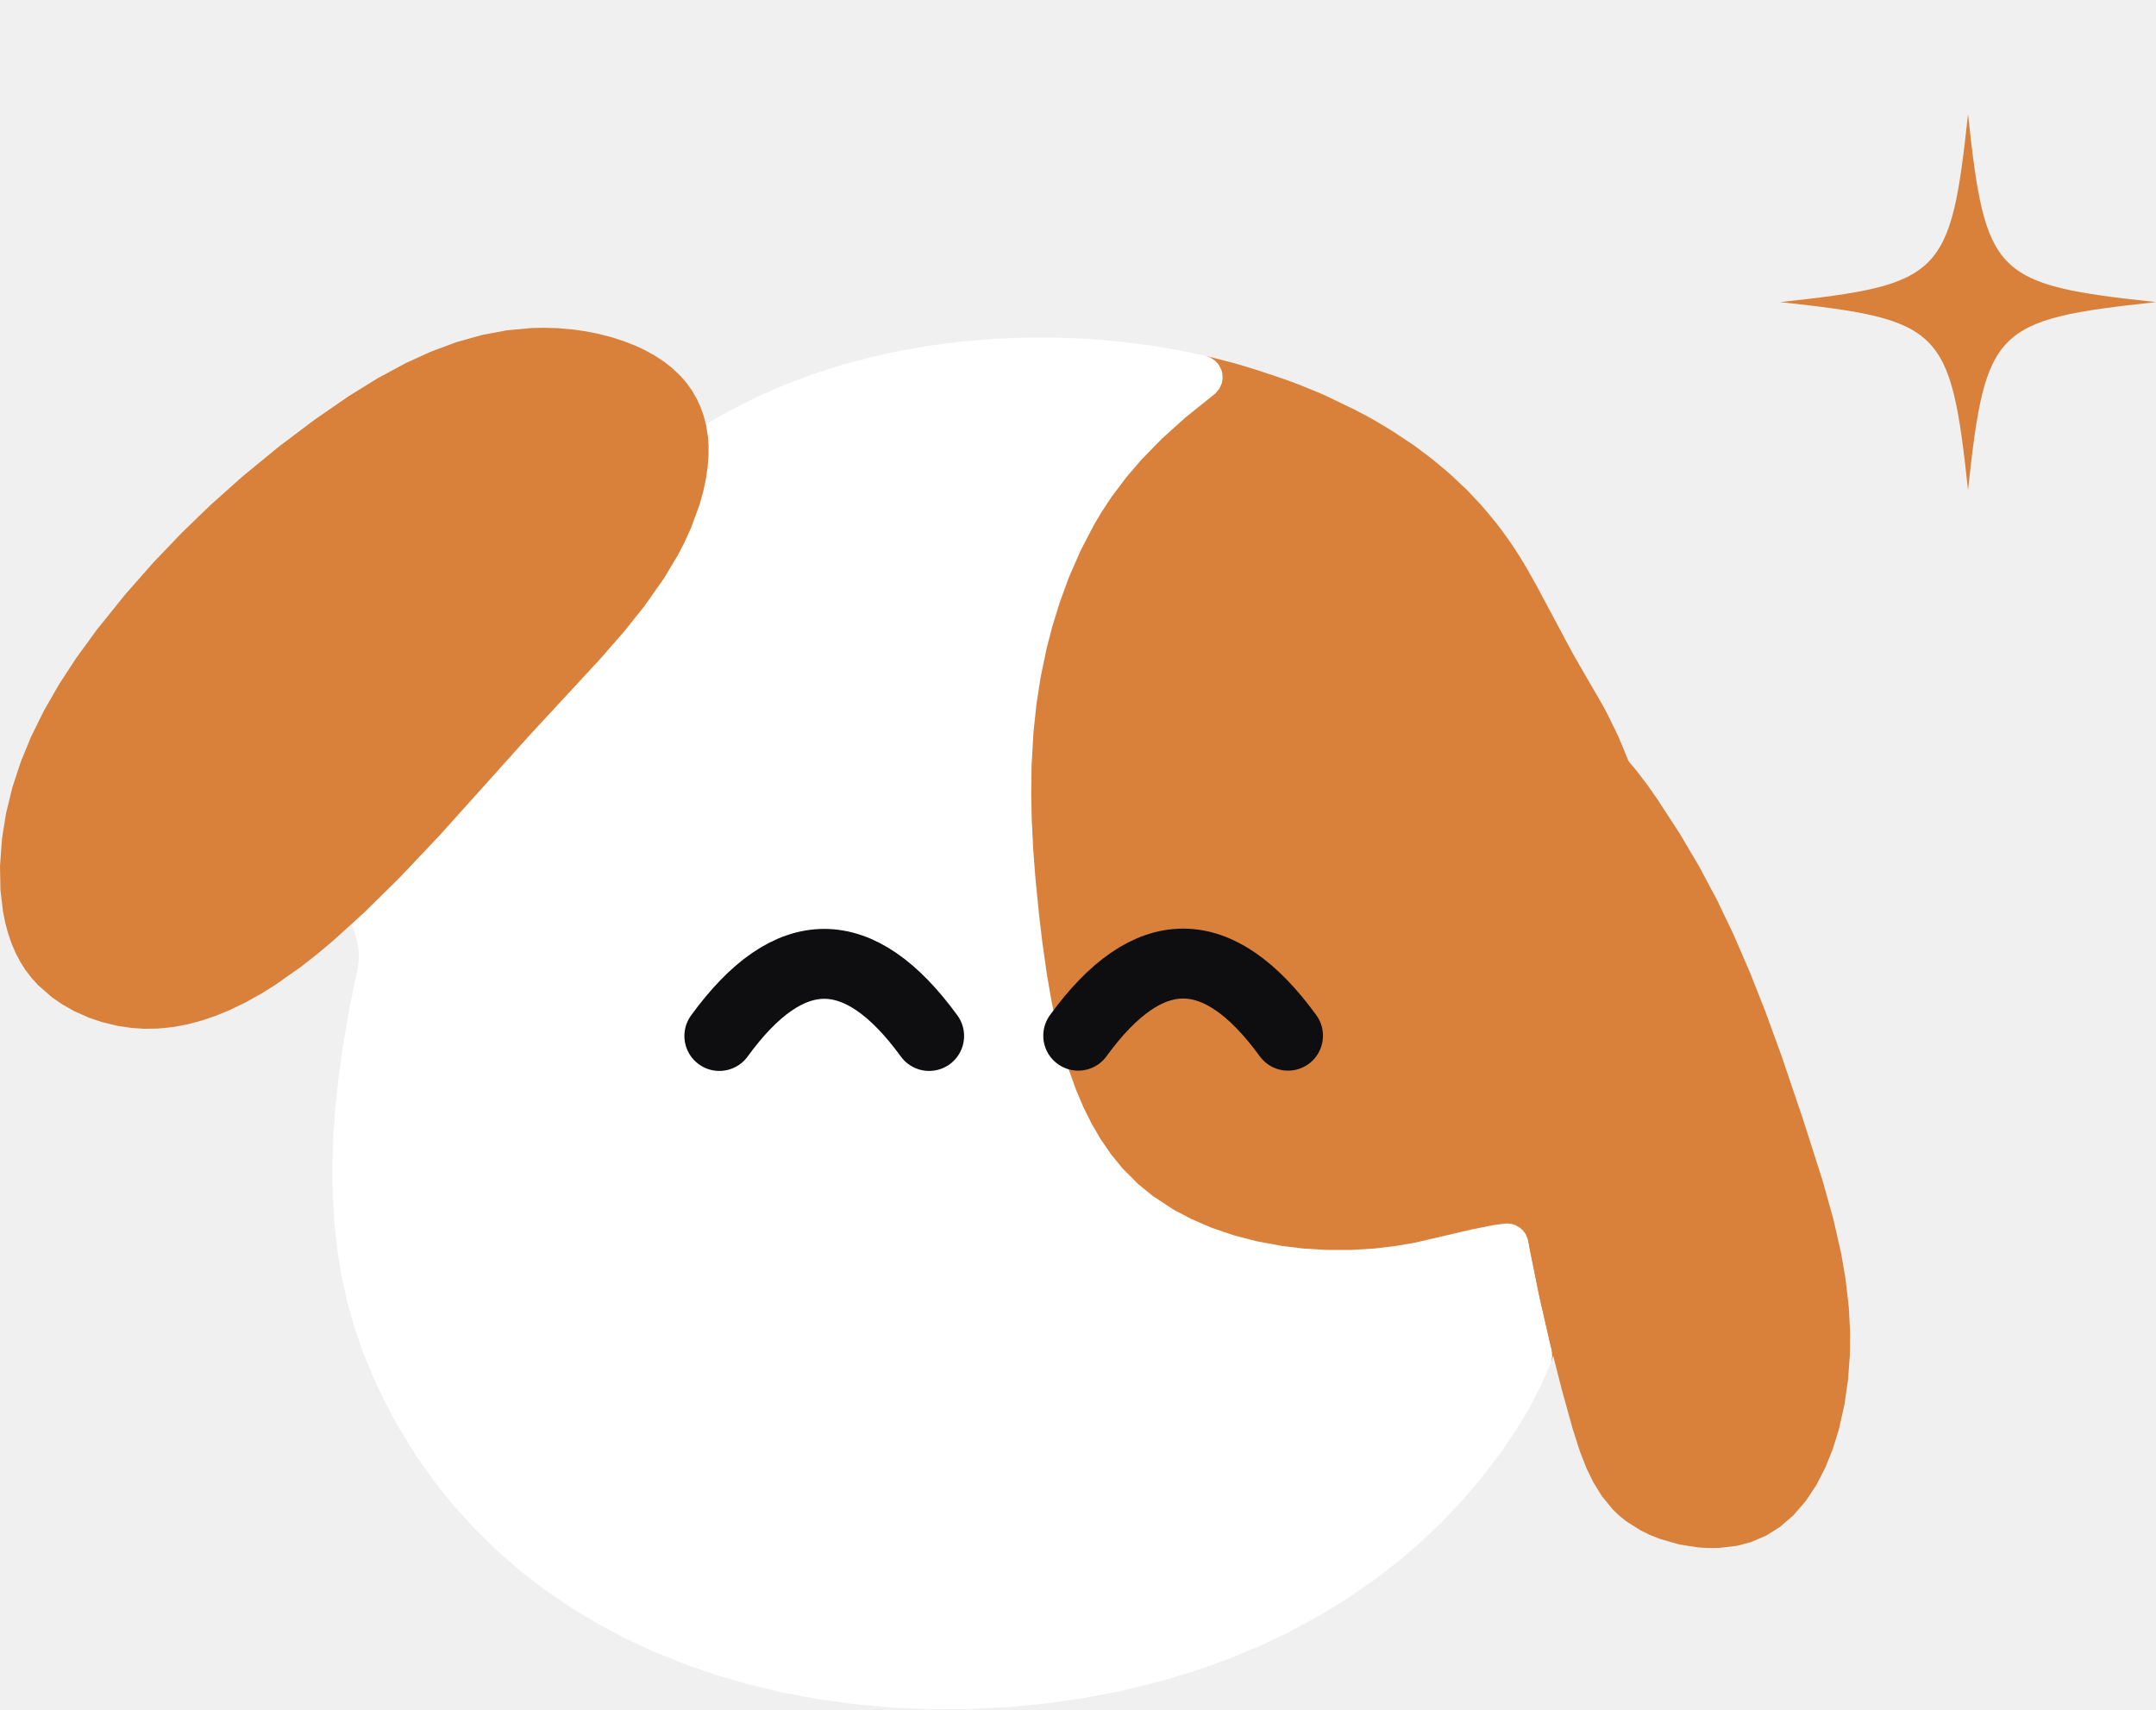
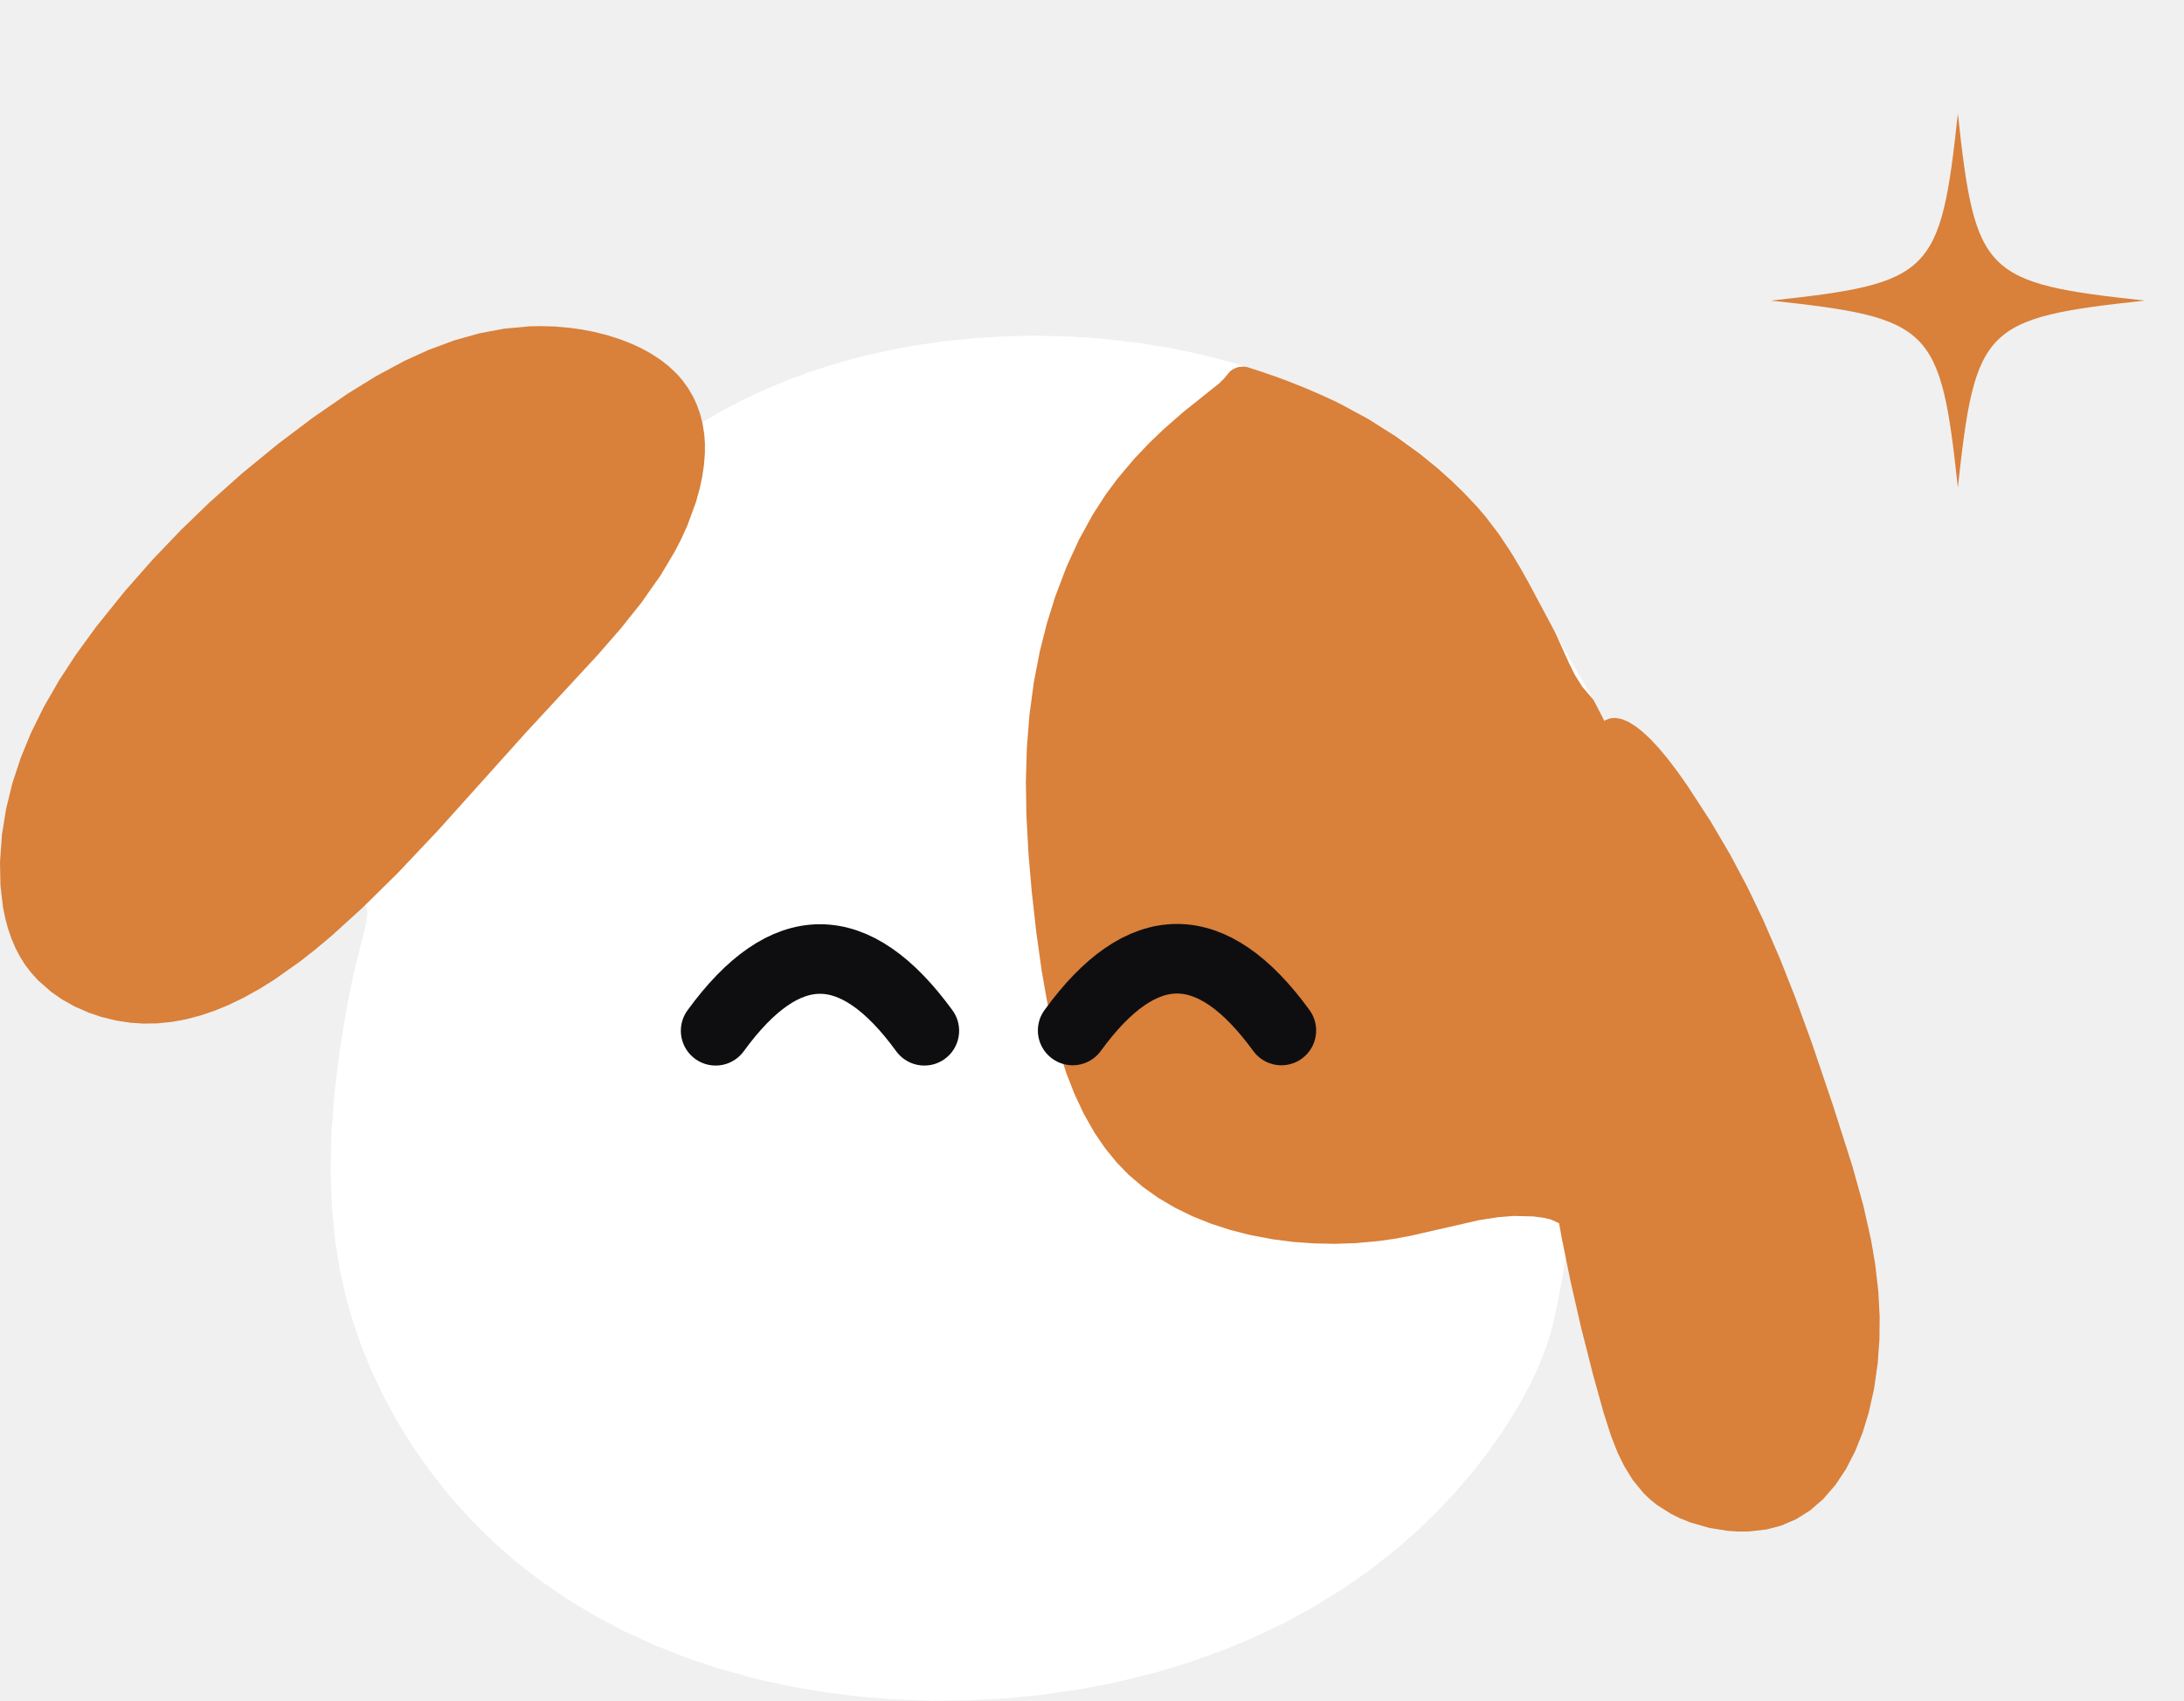
- <svg xmlns="http://www.w3.org/2000/svg" viewBox="-0.61 -138.26 986.63 782.23">
+ <svg xmlns="http://www.w3.org/2000/svg" viewBox="-0.61 -138.26 1004.63 782.27">
  <defs>
    <clipPath id="s">
-       <path d="M160.81 265.31L159.29 270.98L158.91 274.91L158.96 277.87L159.94 283.70L162.24 290.18L163.09 293.53L163.58 297.45L163.58 300.91L163.19 304.35L159.24 323.37L156.25 340.90L154.28 355.14L152.80 369.21L151.85 383.08L151.49 394.60L151.64 408.65L152.39 421.36L153.81 434.24L155.89 446.78L158.40 457.96L161.55 469.09L165.73 481.19L170.52 492.85L175.59 503.53L181.74 514.89L189.79 527.89L198.18 539.73L207.04 550.79L216.28 561.03L226.31 570.92L236.98 580.25L247.74 588.61L260.44 597.34L272.99 604.90L285.55 611.57L298.17 617.46L313.25 623.54L327.75 628.51L342.41 632.74L357.36 636.29L373.79 639.37L391.69 641.81L408.42 643.27L425.44 643.97L442.29 643.92L461.41 642.97L478.35 641.33L496.15 638.76L512.52 635.60L529.74 631.38L545.47 626.68L562.17 620.73L576.53 614.73L589.92 608.33L603.53 600.93L616.23 593.12L628.86 584.37L639.67 575.98L649.33 567.68L659.65 557.85L668.56 548.43L676.86 538.72L686.39 526.25L693.16 516.24L699.23 506.14L705.11 494.72L709.08 485.46L712.27 476.24L715.63 463.15L717.43 458.58L719.12 455.59L721.14 452.81L723.12 450.62L727.81 446.21L730.84 442.33L733.18 438.00L737.80 426.92L743.55 411.05L748.43 394.85L752.38 378.63L756.03 358.90L758.09 343.59L759.62 326.99L760.38 310.31L760.28 292.55L759.26 275.87L757.47 260.58L754.84 245.52L751.60 231.77L748.74 221.94L744.89 210.74L740.64 200.22L736.53 191.43L732.03 182.96L718.81 160.21L700.56 126.04L695.39 117.28L690.93 110.38L684.89 102.05L677.71 93.40L670.58 85.84L662.53 78.29L654.60 71.66L646.27 65.43L635.16 58.08L626.16 52.81L615.27 47.11L603.40 41.64L591.96 37.00L579.76 32.65L565.09 28.17L552.98 25.05L540.54 22.36L527.79 20.13L512.85 18.16L498.87 16.93L483.29 16.24L468.08 16.24L454.04 16.83L439.98 17.99L425.27 19.85L410.25 22.46L398.76 24.98L385.29 28.54L371.98 32.77L358.13 37.99L346.32 43.15L333.96 49.35L323.36 55.38L312.38 62.32L300.22 70.84L288.11 80.23L275.60 90.88L263.27 102.32L248.63 117.12L235.60 131.38L222.50 146.86L212.08 160.24L202.54 173.66L194.44 186.25L187.91 197.50L181.55 209.78L176.87 220.02L172.07 232.07L163.84 256.84Z" />
+       <path d="M460.43 16.49L447.70 17.28L433.75 18.70L421.15 20.49L409.90 22.53L396.30 25.58L385.30 28.54L372.07 32.74L361.43 36.66L349.83 41.54L339.62 46.41L330.73 51.12L319.88 57.50L310.35 63.68L300.02 70.99L289.96 78.74L280.16 86.89L268.73 97.14L258.56 106.94L248.68 117.07L235.65 131.33L223.98 145.04L216.00 155.08L206.13 168.46L199.00 179.01L192.95 188.71L186.70 199.73L181.51 209.87L176.78 220.23L170.82 235.59L163.78 257.01L157.56 273.97L156.45 278.36L156.55 279.74L156.81 280.17L157.76 280.49L159.94 280.05L165.00 278.26L166.83 278.21L167.64 278.68L168.16 279.50L168.46 282.08L167.52 287.76L162.04 309.57L158.77 325.89L155.65 344.93L153.28 364.09L151.84 383.30L151.47 399.94L152.12 417.78L153.64 432.96L155.65 445.51L158.40 457.94L161.52 469.00L165.71 481.13L170.60 493.03L175.59 503.52L181.74 514.89L188.50 525.92L196.60 537.60L206.16 549.75L216.44 561.20L226.43 571.03L236.92 580.20L247.89 588.72L260.35 597.28L273.30 605.08L286.69 612.13L300.48 618.45L314.63 624.05L329.10 628.93L346.33 633.74L361.34 637.11L377.82 640.00L393.17 641.97L409.92 643.36L428.03 644.01L446.15 643.80L462.92 642.85L478.33 641.33L496.15 638.76L512.51 635.60L531.10 631.01L545.73 626.60L562.45 620.62L576.46 614.76L590.13 608.22L603.43 600.99L617.38 592.36L628.79 584.42L641.76 574.25L651.34 565.85L660.55 556.94L668.50 548.49L676.95 538.60L683.41 530.32L691.01 519.54L697.93 508.41L703.44 498.18L706.16 492.44L709.05 485.54L711.52 478.63L713.23 472.87L716.22 459.63L720.45 435.85L721.29 432.41L722.18 429.96L722.78 428.99L723.36 428.60L723.92 428.83L724.44 429.69L725.28 433.46L726.73 444.06L727.57 446.23L728.31 446.45L729.17 445.77L730.13 444.37L732.74 439.03L737.79 426.93L742.33 414.63L747.75 397.32L752.36 378.72L755.86 359.99L758.51 339.77L759.86 323.17L760.44 306.48L760.17 289.76L759.24 275.66L757.44 260.37L754.78 245.23L751.53 231.52L747.47 218.04L744.91 210.80L741.63 202.54L735.34 189.08L731.92 182.77L718.74 160.08L700.56 126.04L694.54 115.92L688.77 107.28L682.55 99.11L675.90 91.39L667.01 82.38L657.55 74.04L646.54 65.62L634.96 57.96L621.78 50.43L610.41 44.79L596.41 38.74L582.10 33.44L568.76 29.22L552.77 25.00L539.08 22.08L522.75 19.39L505.03 17.40L489.76 16.44L474.46 16.16Z" />
    </clipPath>
  </defs>
-   <path fill="#FFFFFF" d="M160.81 265.31L159.29 270.98L158.91 274.91L158.96 277.87L159.94 283.70L162.24 290.18L163.09 293.53L163.58 297.45L163.58 300.91L163.19 304.35L159.24 323.37L156.25 340.90L154.28 355.14L152.80 369.21L151.85 383.08L151.49 394.60L151.64 408.65L152.39 421.36L153.81 434.24L155.89 446.78L158.40 457.96L161.55 469.09L165.73 481.19L170.52 492.85L175.59 503.53L181.74 514.89L189.79 527.89L198.18 539.73L207.04 550.79L216.28 561.03L226.31 570.92L236.98 580.25L247.74 588.61L260.44 597.34L272.99 604.90L285.55 611.57L298.17 617.46L313.25 623.54L327.75 628.51L342.41 632.74L357.36 636.29L373.79 639.37L391.69 641.81L408.42 643.27L425.44 643.97L442.29 643.92L461.41 642.97L478.35 641.33L496.15 638.76L512.52 635.60L529.74 631.38L545.47 626.68L562.17 620.73L576.53 614.73L589.92 608.33L603.53 600.93L616.23 593.12L628.86 584.37L639.67 575.98L649.33 567.68L659.65 557.85L668.56 548.43L676.86 538.72L686.39 526.25L693.16 516.24L699.23 506.14L705.11 494.72L709.08 485.46L712.27 476.24L715.63 463.15L717.43 458.58L719.12 455.59L721.14 452.81L723.12 450.62L727.81 446.21L730.84 442.33L733.18 438.00L737.80 426.92L743.55 411.05L748.43 394.85L752.38 378.63L756.03 358.90L758.09 343.59L759.62 326.99L760.38 310.31L760.28 292.55L759.26 275.87L757.47 260.58L754.84 245.52L751.60 231.77L748.74 221.94L744.89 210.74L740.64 200.22L736.53 191.43L732.03 182.96L718.81 160.21L700.56 126.04L695.39 117.28L690.93 110.38L684.89 102.05L677.71 93.40L670.58 85.84L662.53 78.29L654.60 71.66L646.27 65.43L635.16 58.08L626.16 52.81L615.27 47.11L603.40 41.64L591.96 37.00L579.76 32.65L565.09 28.17L552.98 25.05L540.54 22.36L527.79 20.13L512.85 18.16L498.87 16.93L483.29 16.24L468.08 16.24L454.04 16.83L439.98 17.99L425.27 19.85L410.25 22.46L398.76 24.98L385.29 28.54L371.98 32.77L358.13 37.99L346.32 43.15L333.96 49.35L323.36 55.38L312.38 62.32L300.22 70.84L288.11 80.23L275.60 90.88L263.27 102.32L248.63 117.12L235.60 131.38L222.50 146.86L212.08 160.24L202.54 173.66L194.44 186.25L187.91 197.50L181.55 209.78L176.87 220.02L172.07 232.07L163.84 256.84Z" />
-   <path fill="#D9803A" clip-path="url(#s)" d="M471.29 225.05L471.52 236.71L472.23 250.71L473.26 264.11L475.00 281.41L476.43 293.36L478.54 308.15L480.65 320.26L483.23 332.41L485.42 341.03L488.58 351.49L491.66 360.10L495.20 368.48L499.05 376.19L502.94 382.88L507.78 389.95L513.11 396.49L520.26 403.65L526.94 409.09L536.17 415.18L544.33 419.52L554.00 423.69L564.09 427.12L574.31 429.77L586.19 431.98L595.92 433.14L606.58 433.78L617.86 433.77L628.29 433.13L637.95 432.00L647.09 430.41L673.53 424.26L683.42 422.32L689.00 421.63L690.97 421.84L692.86 422.43L694.87 423.58L696.34 424.90L697.52 426.49L698.56 428.91L703.89 455.36L709.53 479.82L709.70 482.83L709.09 485.43L712.27 476.24L715.63 463.15L717.65 458.14L719.39 455.18L721.46 452.43L727.14 446.93L729.71 443.94L732.33 439.78L734.75 434.39L739.14 423.44L743.55 411.05L747.40 398.56L750.35 387.42L753.14 374.99L755.63 361.40L757.61 347.63L759.21 332.36L760.12 318.26L760.45 305.42L760.28 292.55L759.48 278.43L758.44 267.91L756.86 256.55L754.84 245.52L752.80 236.48L750.15 226.59L747.13 217.03L743.62 207.44L739.72 198.15L733.80 186.17L719.88 162.14L705.06 134.22L697.44 120.66L693.13 113.70L688.16 106.42L682.66 99.24L676.06 91.57L670.58 85.84L664.21 79.79L657.83 74.27L651.61 69.35L646.27 65.43L638.16 59.97L629.46 54.68L621.50 50.28L605.73 42.66L596.41 38.74L588.22 35.61L571.17 29.93L561.61 27.22L551.10 24.61L553.26 25.37L555.43 26.80L556.98 28.48L558.23 30.77L558.75 32.66L558.88 34.94L558.49 37.19L557.43 39.58L555.55 41.83L541.73 52.93L531.09 62.52L521.83 72.00L514.80 80.19L507.89 89.40L503.55 96.00L500.15 101.70L493.93 113.63L488.58 125.90L484.43 137.20L480.92 148.56L478.31 158.66L475.65 171.43L473.68 184.12L472.32 197.01L471.46 212.11Z" />
-   <path fill="#D9803A" d="M722.06 196.17L719.75 197.03L717.24 198.77L714.88 201.20L712.36 204.61L709.74 209.05L706.79 214.99L701.48 227.74L696.85 241.48L694.70 249.09L692.50 258.22L689.75 273.08L687.91 288.43L686.92 303.93L686.66 319.08L687.08 336.00L688.11 352.45L690.03 372.19L692.40 390.76L695.71 412.37L699.70 434.76L703.90 455.40L708.73 476.55L714.12 497.79L719.02 515.46L722.41 526.06L725.42 533.73L728.49 540.04L732.40 546.40L737.44 552.56L740.12 555.16L743.49 557.90L750.05 562.07L754.12 564.08L758.91 566.01L767.82 568.57L776.39 569.91L780.96 570.20L786.02 570.16L794.15 569.21L800.72 567.48L807.67 564.49L813.98 560.52L820.01 555.31L825.66 548.80L830.55 541.44L834.72 533.34L838.19 524.67L840.99 515.55L843.46 504.44L845.09 493.14L845.92 481.87L846.02 471.33L845.42 459.85L843.93 446.93L842.01 435.77L838.45 420.00L833.52 402.29L824.58 374.26L814.71 345.13L807.19 324.49L800.16 306.69L792.39 288.76L785.17 273.72L777.12 258.58L768.27 243.56L757.78 227.43L753.09 220.75L748.18 214.30L744.16 209.53L740.39 205.52L736.93 202.31L733.84 199.87L730.40 197.74L727.40 196.49L724.50 195.96Z" />
+   <path fill="#FFFFFF" d="M460.43 16.49L447.70 17.28L433.75 18.70L421.15 20.49L409.90 22.53L396.30 25.58L385.30 28.54L372.07 32.74L361.43 36.66L349.83 41.54L339.62 46.41L330.73 51.12L319.88 57.50L310.35 63.68L300.02 70.99L289.96 78.74L280.16 86.89L268.73 97.14L258.56 106.94L248.68 117.07L235.65 131.33L223.98 145.04L216.00 155.08L206.13 168.46L199.00 179.01L192.95 188.71L186.70 199.73L181.51 209.87L176.78 220.23L170.82 235.59L163.78 257.01L157.56 273.97L156.45 278.36L156.55 279.74L156.81 280.17L157.76 280.49L159.94 280.05L165.00 278.26L166.83 278.21L167.64 278.68L168.16 279.50L168.46 282.08L167.52 287.76L162.04 309.57L158.77 325.89L155.65 344.93L153.28 364.09L151.84 383.30L151.47 399.94L152.12 417.78L153.64 432.96L155.65 445.51L158.40 457.94L161.52 469.00L165.71 481.13L170.60 493.03L175.59 503.52L181.74 514.89L188.50 525.92L196.60 537.60L206.16 549.75L216.44 561.20L226.43 571.03L236.92 580.20L247.89 588.72L260.35 597.28L273.30 605.08L286.69 612.13L300.48 618.45L314.63 624.05L329.10 628.93L346.33 633.74L361.34 637.11L377.82 640.00L393.17 641.97L409.92 643.36L428.03 644.01L446.15 643.80L462.92 642.85L478.33 641.33L496.15 638.76L512.51 635.60L531.10 631.01L545.73 626.60L562.45 620.62L576.46 614.76L590.13 608.22L603.43 600.99L617.38 592.36L628.79 584.42L641.76 574.25L651.34 565.85L660.55 556.94L668.50 548.49L676.95 538.60L683.41 530.32L691.01 519.54L697.93 508.41L703.44 498.18L706.16 492.44L709.05 485.54L711.52 478.63L713.23 472.87L716.22 459.63L720.45 435.85L721.29 432.41L722.18 429.96L722.78 428.99L723.36 428.60L723.92 428.83L724.44 429.69L725.28 433.46L726.73 444.06L727.57 446.23L728.31 446.45L729.17 445.77L730.13 444.37L732.74 439.03L737.79 426.93L742.33 414.63L747.75 397.32L752.36 378.72L755.86 359.99L758.51 339.77L759.86 323.17L760.44 306.48L760.17 289.76L759.24 275.66L757.44 260.37L754.78 245.23L751.53 231.52L747.47 218.04L744.91 210.80L741.63 202.54L735.34 189.08L731.92 182.77L718.74 160.08L700.56 126.04L694.54 115.92L688.77 107.28L682.55 99.11L675.90 91.39L667.01 82.38L657.55 74.04L646.54 65.62L634.96 57.96L621.78 50.43L610.41 44.79L596.41 38.74L582.10 33.44L568.76 29.22L552.77 25.00L539.08 22.08L522.75 19.39L505.03 17.40L489.76 16.44L474.46 16.16Z" />
+   <path fill="#D9803A" clip-path="url(#s)" d="M471.29 221.12L471.52 236.61L472.51 254.81L474.00 271.94L476.09 290.63L478.56 308.27L480.93 321.71L483.21 332.31L486.60 345.17L489.81 355.11L493.60 364.85L497.98 374.17L502.84 382.71L507.78 389.95L513.16 396.54L518.45 401.98L525.03 407.63L532.12 412.68L539.84 417.23L547.88 421.16L556.35 424.56L565.31 427.47L574.32 429.77L584.96 431.79L594.46 433.00L604.05 433.68L613.66 433.85L623.23 433.52L633.66 432.57L640.64 431.58L648.12 430.20L679.82 422.95L688.39 421.62L695.70 421.04L704.66 421.25L709.51 421.89L712.94 422.73L716.55 424.37L719.24 426.69L720.95 427.80L723.58 428.83L726.57 430.51L728.46 431.05L730.86 431.14L733.19 430.59L735.30 429.44L737.03 427.78L738.17 425.92L739.18 423.34L744.39 408.47L748.40 394.97L751.23 383.76L753.87 371.33L756.26 357.44L757.79 346.17L759.12 333.43L759.86 323.18L760.38 310.41L760.38 296.17L759.91 284.61L758.88 271.88L757.44 260.35L755.58 249.25L753.42 239.06L750.57 228.04L746.74 215.89L742.67 205.05L738.07 194.59L732.41 183.68L727.26 177.67L723.87 172.28L721.05 166.58L714.78 152.71L704.47 133.13L697.33 120.47L693.17 113.78L688.76 107.26L683.38 100.13L678.90 94.88L673.00 88.61L667.02 82.77L660.41 76.87L652.47 70.42L641.56 62.51L628.67 54.39L615.13 47.06L603.65 41.75L588.18 35.59L573.25 30.59L571.48 30.33L569.02 30.57L566.93 31.35L565.25 32.48L562.37 35.94L560.19 38.09L543.72 51.25L534.68 59.15L528.03 65.52L520.84 73.10L513.40 81.96L507.94 89.33L502.07 98.42L495.70 110.02L490.06 122.28L484.83 136.03L480.90 148.64L477.69 161.38L474.98 175.37L472.93 190.57L471.73 205.77Z" />
+   <path fill="#D9803A" d="M740.06 192.17L737.75 193.03L735.24 194.77L732.88 197.20L730.36 200.61L727.74 205.05L724.79 210.99L719.48 223.74L714.85 237.48L712.70 245.09L710.50 254.22L707.75 269.08L705.91 284.43L704.92 299.93L704.66 315.08L705.08 332.00L706.11 348.45L708.03 368.19L710.40 386.76L713.71 408.37L717.70 430.76L721.90 451.40L726.73 472.55L732.12 493.79L737.02 511.46L740.41 522.06L743.42 529.73L746.49 536.04L750.40 542.40L755.44 548.56L758.12 551.16L761.49 553.90L768.05 558.07L772.12 560.08L776.91 562.01L785.82 564.57L794.39 565.91L798.96 566.20L804.02 566.16L812.15 565.21L818.72 563.48L825.67 560.49L831.98 556.52L838.01 551.31L843.66 544.80L848.55 537.44L852.72 529.34L856.19 520.67L858.99 511.55L861.46 500.44L863.09 489.14L863.92 477.87L864.02 467.33L863.42 455.85L861.93 442.93L860.01 431.77L856.45 416.00L851.52 398.29L842.58 370.26L832.71 341.13L825.19 320.49L818.16 302.69L810.39 284.76L803.17 269.72L795.12 254.58L786.27 239.56L775.78 223.43L771.09 216.75L766.18 210.30L762.16 205.53L758.39 201.52L754.93 198.31L751.84 195.87L748.40 193.74L745.40 192.49L742.50 191.96Z" />
  <path fill="#D9803A" d="M254.75 11.94L248.47 11.74L242.87 11.85L231.27 12.92L219.94 15.05L208.29 18.32L196.36 22.76L185.27 27.82L172.31 34.80L159.19 42.90L143.43 53.77L127.25 65.96L110.73 79.49L95.77 92.83L82.68 105.48L69.66 119.09L56.76 133.73L43.67 149.98L34.26 162.91L26.54 174.74L19.51 186.96L13.57 199.02L8.93 210.32L5.10 221.95L2.17 233.91L0.30 245.61L-0.61 258.24L-0.40 269.01L0.76 278.95L1.87 284.38L3.14 289.07L4.71 293.60L6.58 297.96L8.78 302.11L10.97 305.55L13.79 309.25L16.93 312.70L23.10 318.10L27.97 321.46L33.67 324.66L40.25 327.55L45.93 329.47L52.92 331.18L59.41 332.16L65.31 332.56L71.76 332.46L78.74 331.74L85.08 330.56L91.93 328.74L98.14 326.62L104.28 324.10L111.44 320.66L119.03 316.44L125.42 312.45L137.39 304.00L144.46 298.45L151.86 292.24L166.03 279.38L182.34 263.32L200.87 243.72L241.41 198.59L274.07 163.29L284.90 150.88L294.33 139.08L303.26 126.38L309.84 115.34L312.62 109.95L315.62 103.36L319.54 92.64L321.30 86.26L322.42 80.96L323.21 75.63L323.62 70.32L323.64 65.64L323.36 61.60L322.56 56.51L321.43 52.12L319.91 47.87L318.26 44.30L316.01 40.42L313.38 36.75L310.77 33.76L307.01 30.20L303.33 27.31L298.84 24.37L294.03 21.75L290.10 19.93L284.84 17.87L278.77 15.93L272.54 14.37L266.84 13.28L261.75 12.56Z" />
  <path d="M328.58 335.86 Q376.58 269.86 424.58 335.86" fill="none" stroke="#0E0E10" stroke-width="32" stroke-linecap="round" />
  <path d="M492.81 335.73 Q540.81 269.73 588.81 335.73" fill="none" stroke="#0E0E10" stroke-width="32" stroke-linecap="round" />
  <path fill="#D9803A" d="M900 -86C908 -12 912 -8 986 0C912 8 908 12 900 86C892 12 888 8 814 0C888 -8 892 -12 900 -86Z" />
</svg>
